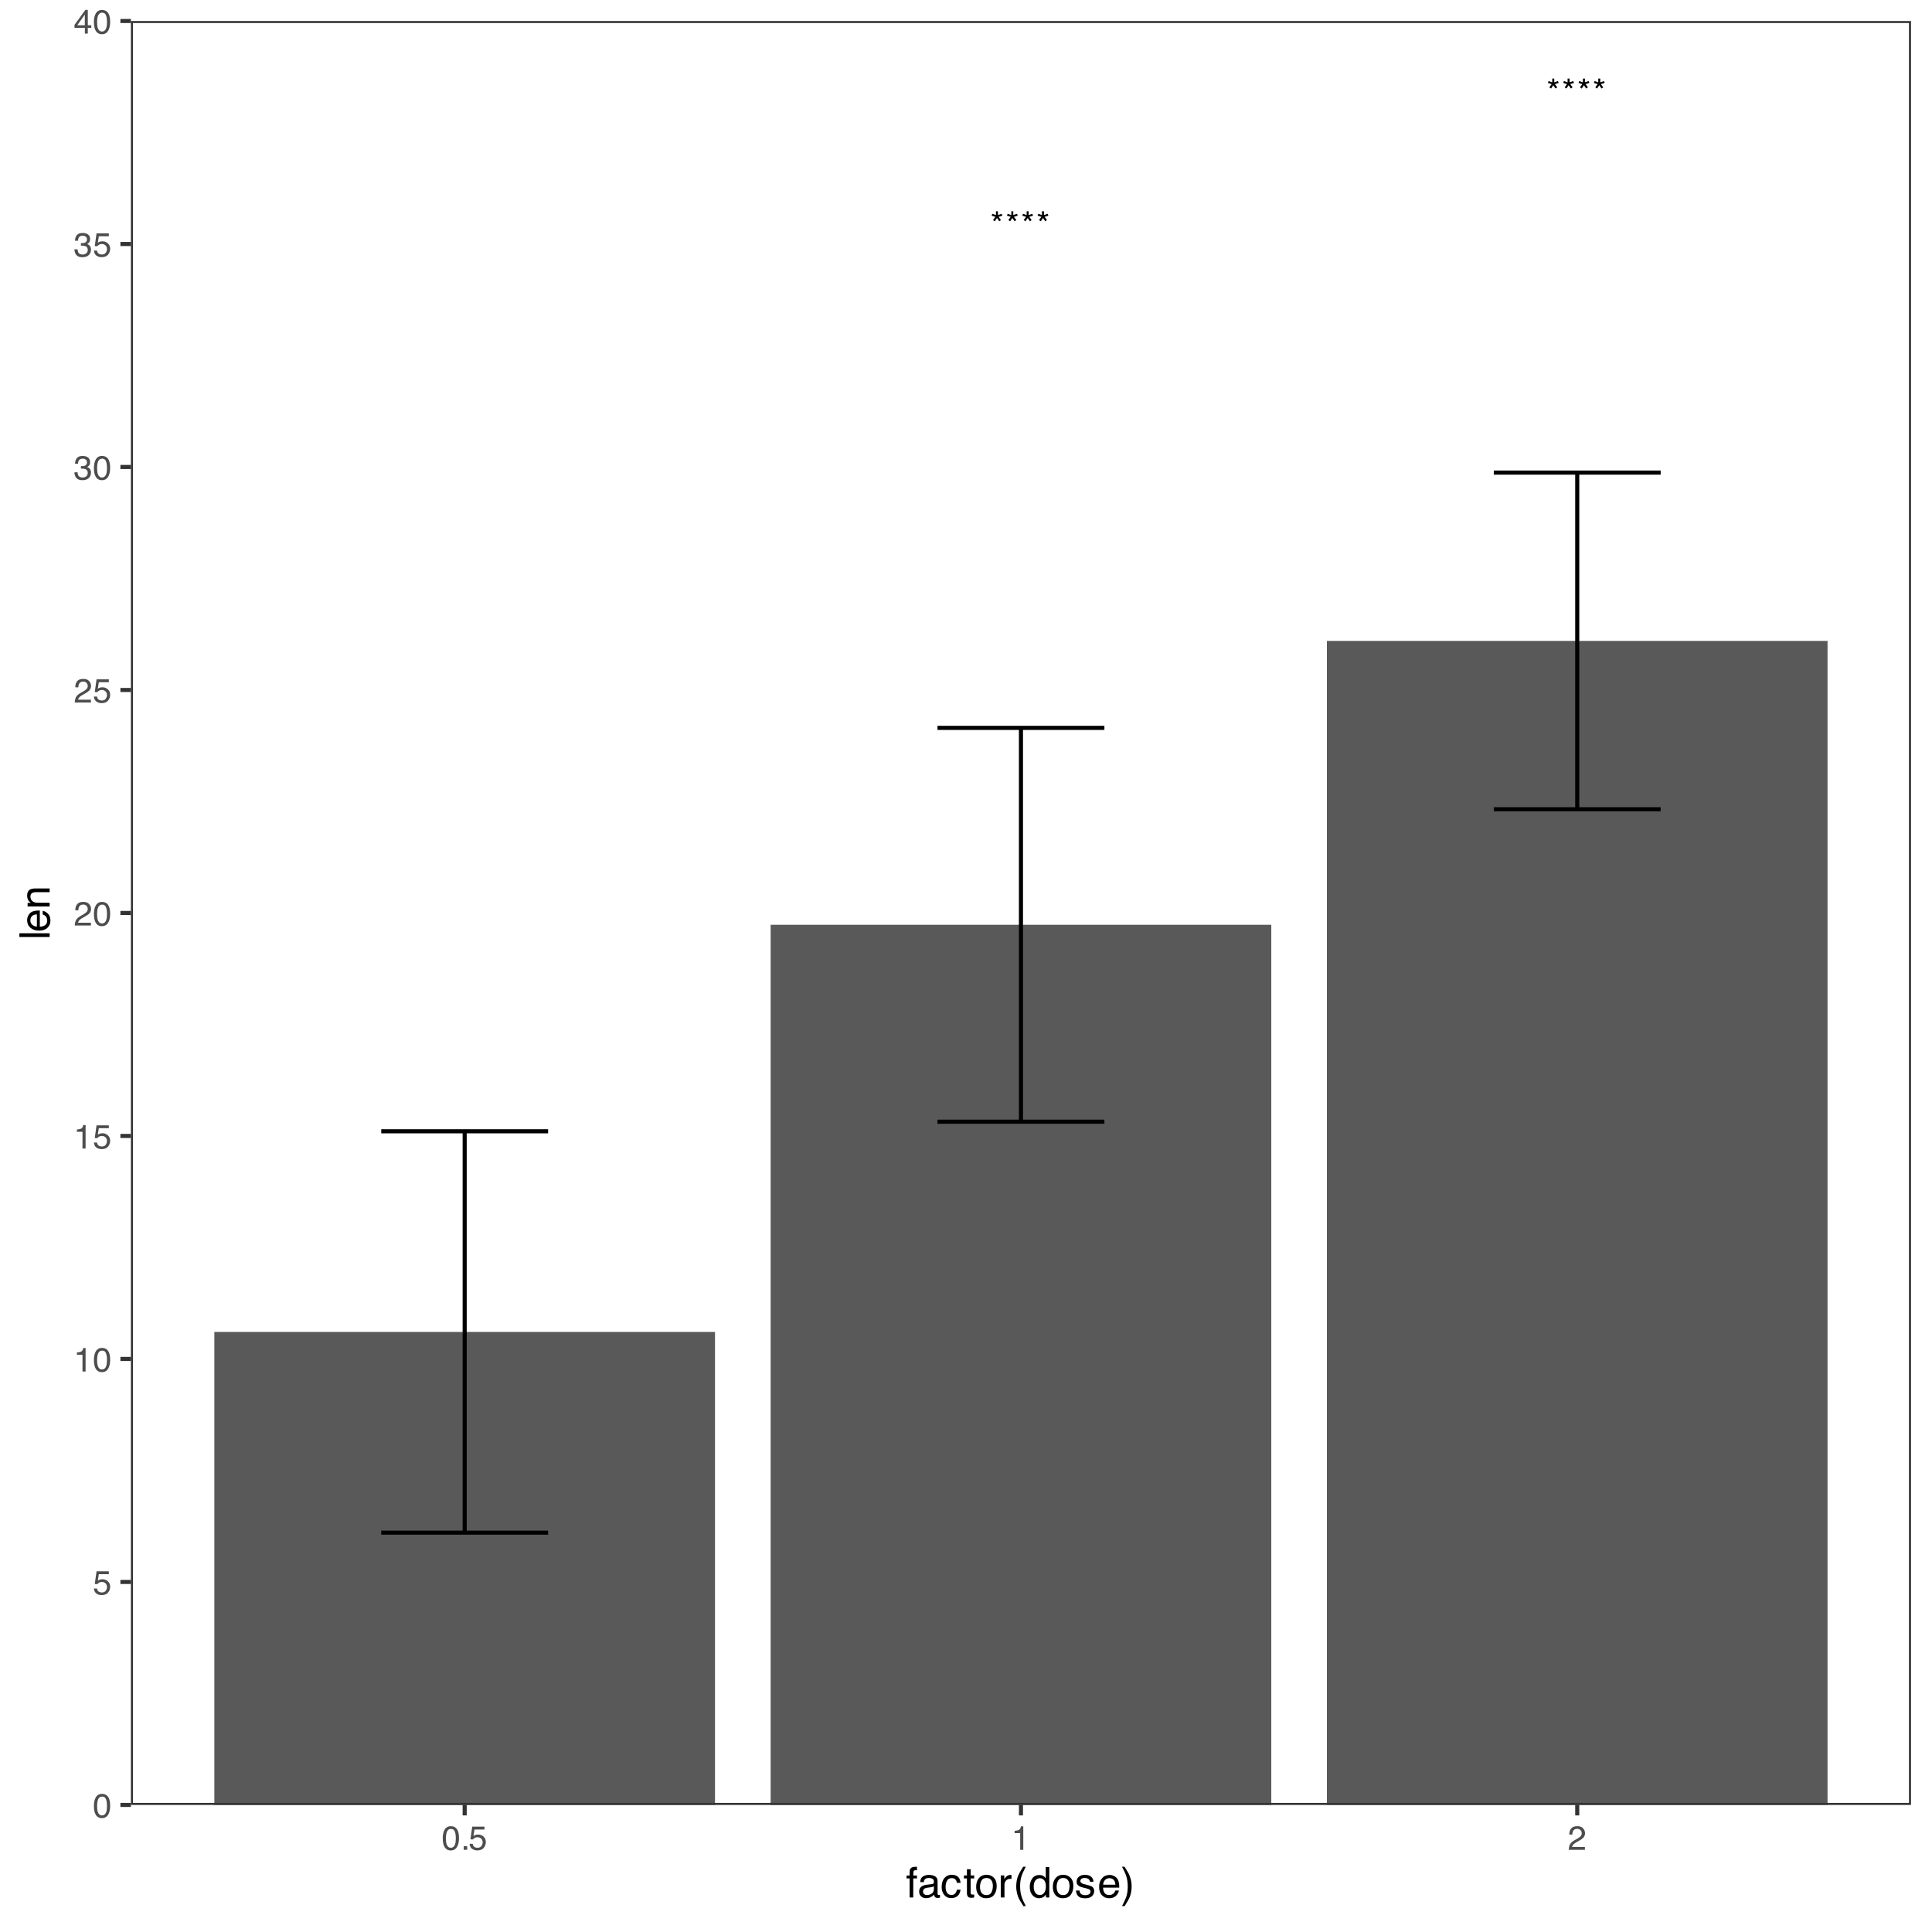
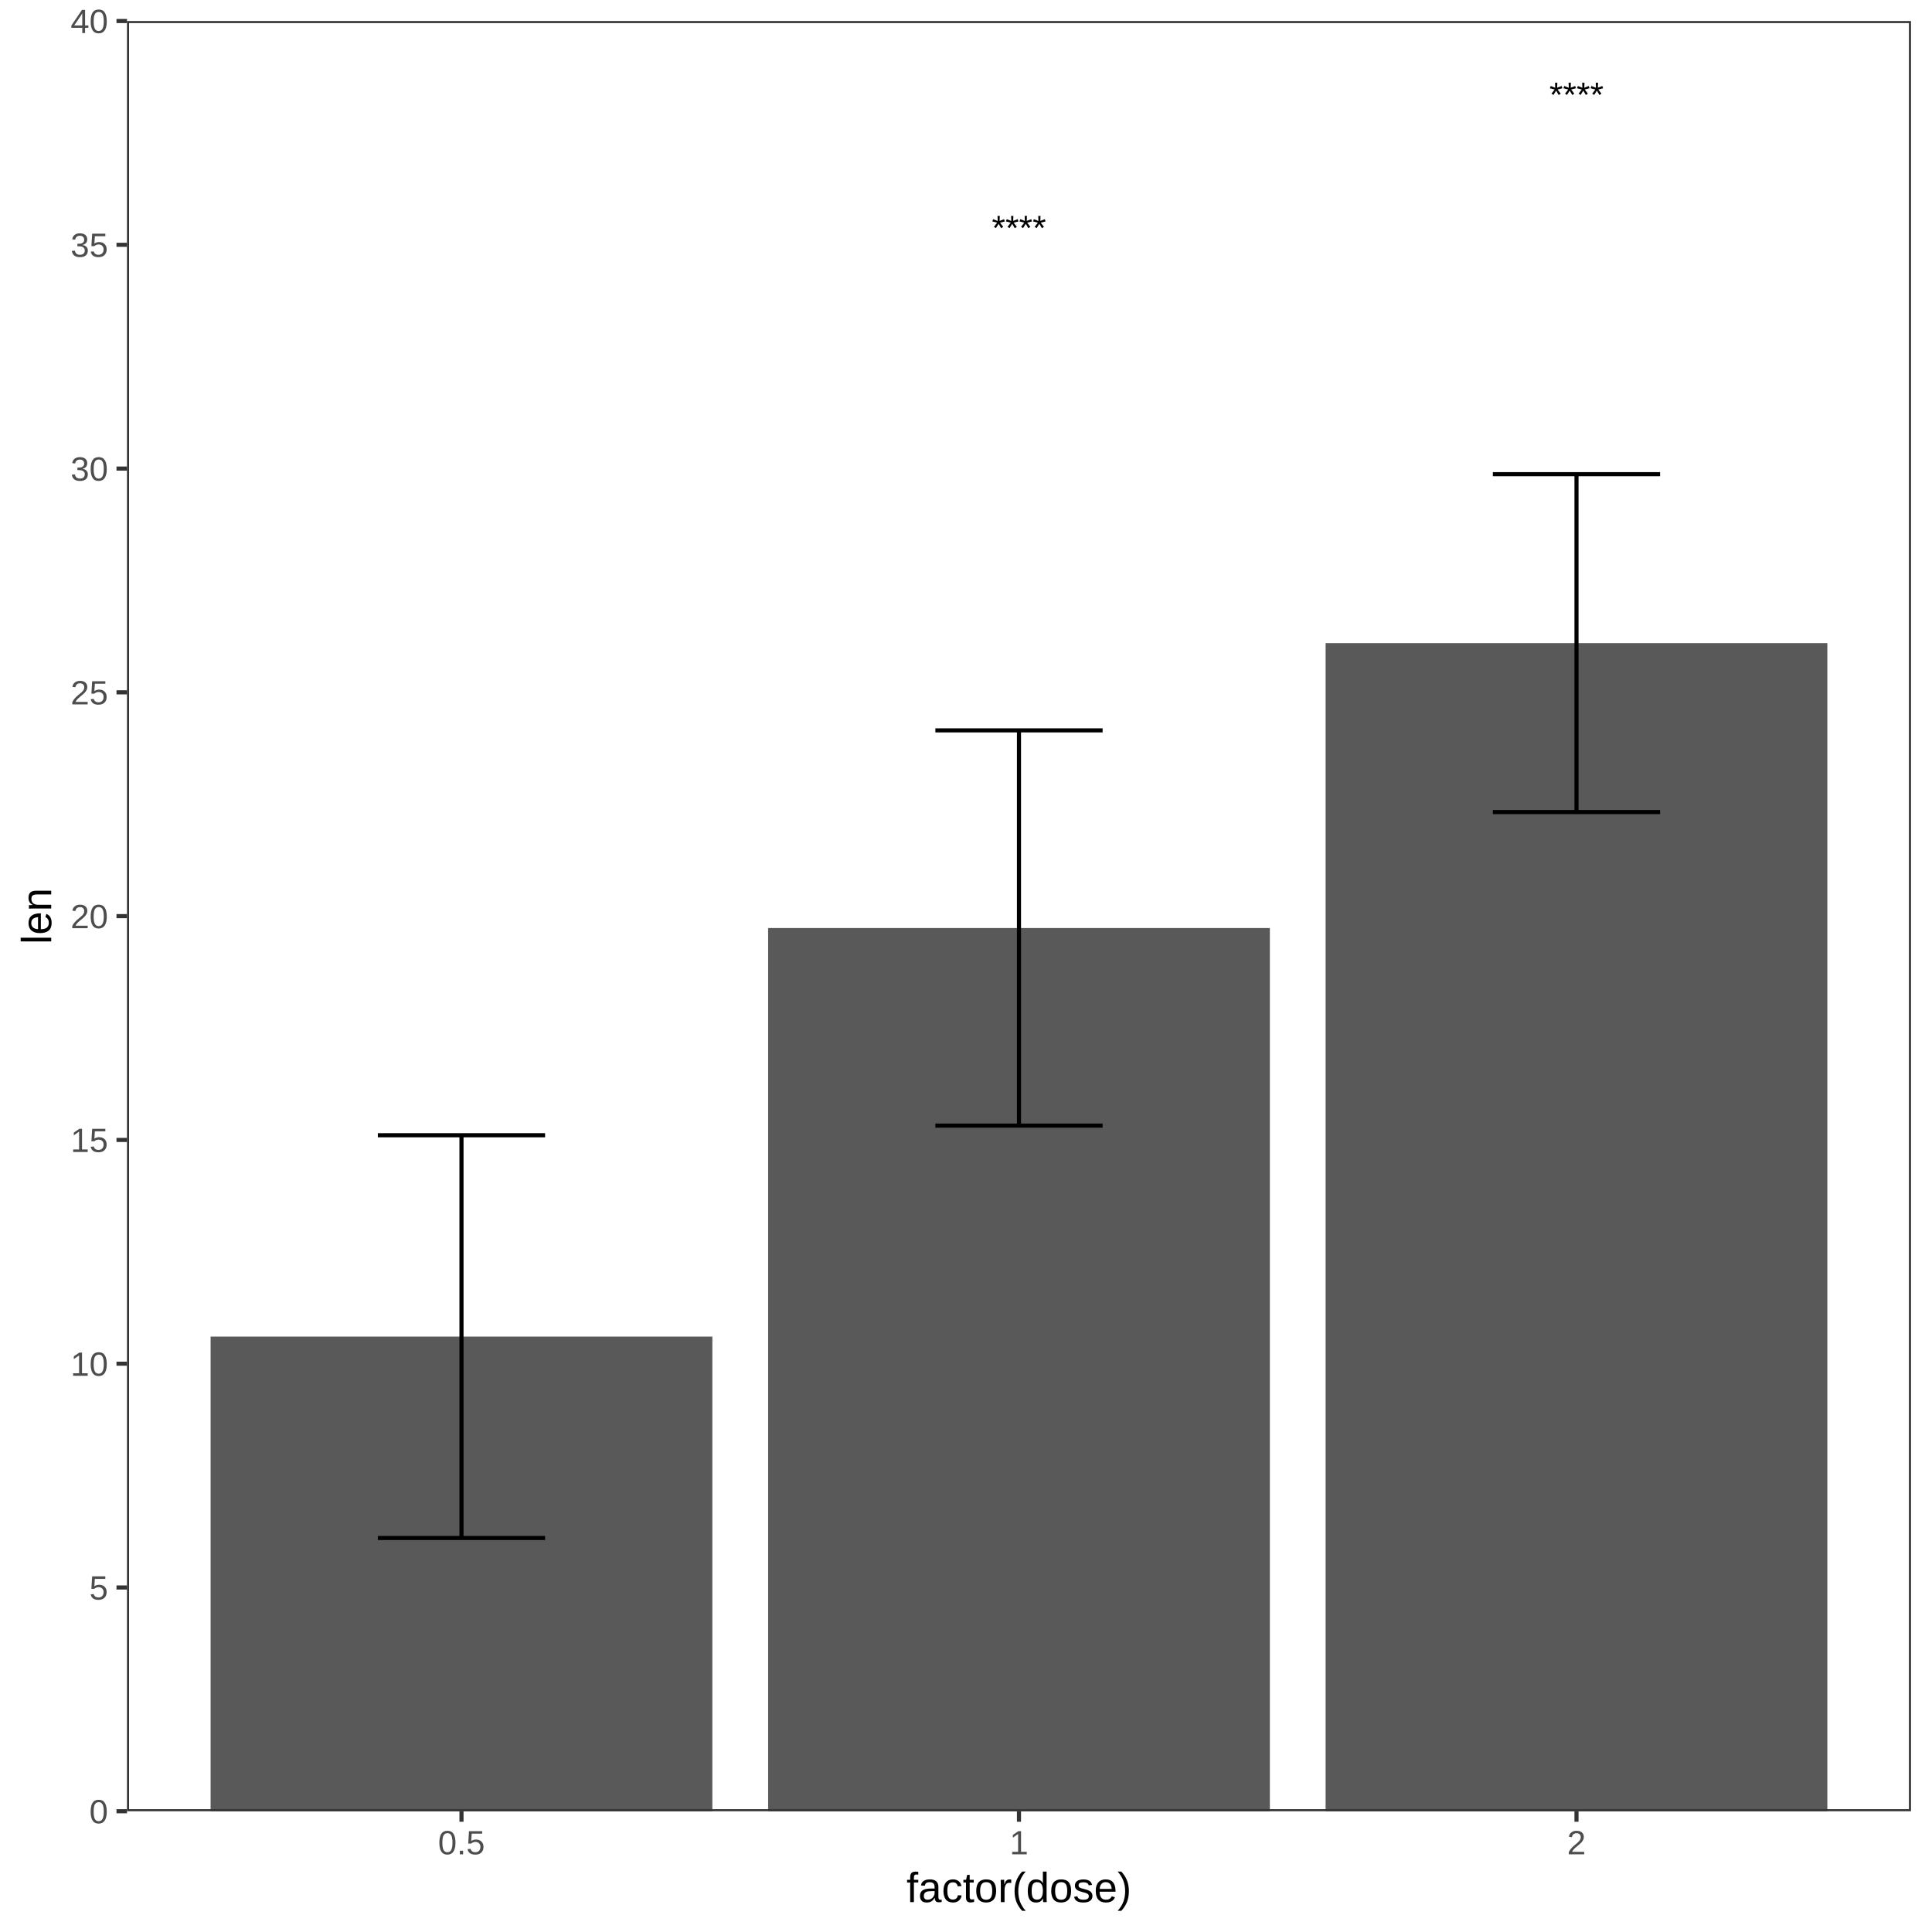
- <svg xmlns="http://www.w3.org/2000/svg" xmlns:xlink="http://www.w3.org/1999/xlink" width="504pt" height="504pt" viewBox="0 0 504 504">
-   <defs>
-     <g>
-       <g id="glyph-0-0">
-         <path d="M 0.297 0 L 0.297 -6.531 L 5.484 -6.531 L 5.484 0 Z M 4.656 -0.812 L 4.656 -5.719 L 1.109 -5.719 L 1.109 -0.812 Z M 4.656 -0.812 " />
-       </g>
-       <g id="glyph-0-1">
-         <path d="M 2 -6.531 L 2 -5.547 L 2.969 -5.875 L 3.156 -5.391 L 2.172 -5.078 L 2.781 -4.234 L 2.344 -3.922 L 1.75 -4.781 L 1.172 -3.922 L 0.719 -4.234 L 1.328 -5.078 L 0.344 -5.391 L 0.531 -5.875 L 1.484 -5.531 L 1.484 -6.531 Z M 2 -6.531 " />
-       </g>
-       <g id="glyph-1-0">
-         <path d="M 0.281 0 L 0.281 -6.312 L 5.297 -6.312 L 5.297 0 Z M 4.5 -0.797 L 4.5 -5.516 L 1.078 -5.516 L 1.078 -0.797 Z M 4.5 -0.797 " />
-       </g>
-       <g id="glyph-1-1">
-         <path d="M 2.375 -6.156 C 3.176 -6.156 3.754 -5.828 4.109 -5.172 C 4.379 -4.66 4.516 -3.961 4.516 -3.078 C 4.516 -2.242 4.391 -1.555 4.141 -1.016 C 3.785 -0.223 3.195 0.172 2.375 0.172 C 1.633 0.172 1.082 -0.148 0.719 -0.797 C 0.426 -1.328 0.281 -2.047 0.281 -2.953 C 0.281 -3.648 0.367 -4.25 0.547 -4.75 C 0.879 -5.688 1.488 -6.156 2.375 -6.156 Z M 2.375 -0.531 C 2.77 -0.531 3.086 -0.707 3.328 -1.062 C 3.566 -1.426 3.688 -2.086 3.688 -3.047 C 3.688 -3.754 3.598 -4.332 3.422 -4.781 C 3.254 -5.227 2.922 -5.453 2.422 -5.453 C 1.973 -5.453 1.641 -5.238 1.422 -4.812 C 1.211 -4.383 1.109 -3.754 1.109 -2.922 C 1.109 -2.297 1.176 -1.789 1.312 -1.406 C 1.52 -0.82 1.875 -0.531 2.375 -0.531 Z M 2.375 -0.531 " />
-       </g>
-       <g id="glyph-1-2">
-         <path d="M 1.094 -1.562 C 1.133 -1.125 1.336 -0.82 1.703 -0.656 C 1.879 -0.57 2.094 -0.531 2.344 -0.531 C 2.801 -0.531 3.141 -0.676 3.359 -0.969 C 3.578 -1.258 3.688 -1.582 3.688 -1.938 C 3.688 -2.363 3.555 -2.691 3.297 -2.922 C 3.035 -3.16 2.719 -3.281 2.344 -3.281 C 2.082 -3.281 1.852 -3.227 1.656 -3.125 C 1.469 -3.02 1.305 -2.879 1.172 -2.703 L 0.5 -2.734 L 0.969 -6.047 L 4.172 -6.047 L 4.172 -5.297 L 1.562 -5.297 L 1.297 -3.594 C 1.43 -3.695 1.566 -3.773 1.703 -3.828 C 1.93 -3.93 2.195 -3.984 2.5 -3.984 C 3.062 -3.984 3.535 -3.801 3.922 -3.438 C 4.316 -3.07 4.516 -2.609 4.516 -2.047 C 4.516 -1.461 4.332 -0.945 3.969 -0.5 C 3.613 -0.062 3.047 0.156 2.266 0.156 C 1.754 0.156 1.305 0.012 0.922 -0.266 C 0.547 -0.547 0.332 -0.977 0.281 -1.562 Z M 1.094 -1.562 " />
-       </g>
-       <g id="glyph-1-3">
-         <path d="M 0.844 -4.359 L 0.844 -4.953 C 1.395 -5.004 1.781 -5.094 2 -5.219 C 2.227 -5.344 2.395 -5.645 2.5 -6.125 L 3.109 -6.125 L 3.109 0 L 2.297 0 L 2.297 -4.359 Z M 0.844 -4.359 " />
-       </g>
-       <g id="glyph-1-4">
-         <path d="M 0.281 0 C 0.301 -0.531 0.406 -0.988 0.594 -1.375 C 0.789 -1.77 1.164 -2.129 1.719 -2.453 L 2.547 -2.922 C 2.91 -3.141 3.164 -3.328 3.312 -3.484 C 3.551 -3.711 3.672 -3.984 3.672 -4.297 C 3.672 -4.648 3.562 -4.93 3.344 -5.141 C 3.133 -5.359 2.848 -5.469 2.484 -5.469 C 1.961 -5.469 1.598 -5.266 1.391 -4.859 C 1.285 -4.648 1.227 -4.352 1.219 -3.969 L 0.422 -3.969 C 0.43 -4.5 0.531 -4.938 0.719 -5.281 C 1.051 -5.875 1.645 -6.172 2.5 -6.172 C 3.195 -6.172 3.707 -5.977 4.031 -5.594 C 4.363 -5.219 4.531 -4.797 4.531 -4.328 C 4.531 -3.836 4.352 -3.414 4 -3.062 C 3.801 -2.863 3.441 -2.617 2.922 -2.328 L 2.344 -2 C 2.062 -1.844 1.836 -1.695 1.672 -1.562 C 1.391 -1.312 1.211 -1.035 1.141 -0.734 L 4.5 -0.734 L 4.5 0 Z M 0.281 0 " />
-       </g>
-       <g id="glyph-1-5">
-         <path d="M 2.281 0.172 C 1.551 0.172 1.02 -0.023 0.688 -0.422 C 0.363 -0.828 0.203 -1.316 0.203 -1.891 L 1.016 -1.891 C 1.047 -1.492 1.117 -1.203 1.234 -1.016 C 1.441 -0.691 1.805 -0.531 2.328 -0.531 C 2.734 -0.531 3.055 -0.641 3.297 -0.859 C 3.547 -1.078 3.672 -1.359 3.672 -1.703 C 3.672 -2.129 3.539 -2.426 3.281 -2.594 C 3.031 -2.758 2.672 -2.844 2.203 -2.844 C 2.148 -2.844 2.098 -2.844 2.047 -2.844 C 1.992 -2.844 1.941 -2.844 1.891 -2.844 L 1.891 -3.516 C 1.973 -3.516 2.039 -3.508 2.094 -3.5 C 2.145 -3.5 2.203 -3.5 2.266 -3.5 C 2.555 -3.5 2.797 -3.547 2.984 -3.641 C 3.305 -3.797 3.469 -4.082 3.469 -4.5 C 3.469 -4.801 3.359 -5.035 3.141 -5.203 C 2.922 -5.367 2.672 -5.453 2.391 -5.453 C 1.867 -5.453 1.508 -5.281 1.312 -4.938 C 1.207 -4.75 1.145 -4.477 1.125 -4.125 L 0.359 -4.125 C 0.359 -4.582 0.453 -4.973 0.641 -5.297 C 0.953 -5.867 1.504 -6.156 2.297 -6.156 C 2.93 -6.156 3.422 -6.016 3.766 -5.734 C 4.109 -5.461 4.281 -5.062 4.281 -4.531 C 4.281 -4.145 4.176 -3.836 3.969 -3.609 C 3.844 -3.461 3.68 -3.348 3.484 -3.266 C 3.805 -3.172 4.055 -3 4.234 -2.75 C 4.422 -2.5 4.516 -2.191 4.516 -1.828 C 4.516 -1.234 4.316 -0.75 3.922 -0.375 C 3.535 -0.008 2.988 0.172 2.281 0.172 Z M 2.281 0.172 " />
-       </g>
-       <g id="glyph-1-6">
-         <path d="M 2.906 -2.172 L 2.906 -4.969 L 0.938 -2.172 Z M 2.922 0 L 2.922 -1.5 L 0.219 -1.5 L 0.219 -2.266 L 3.047 -6.172 L 3.688 -6.172 L 3.688 -2.172 L 4.594 -2.172 L 4.594 -1.5 L 3.688 -1.5 L 3.688 0 Z M 2.922 0 " />
-       </g>
-       <g id="glyph-1-7">
-         <path d="M 0.75 -0.938 L 1.656 -0.938 L 1.656 0 L 0.75 0 Z M 0.75 -0.938 " />
-       </g>
-       <g id="glyph-2-0">
-         <path d="M 0.359 0 L 0.359 -7.891 L 6.625 -7.891 L 6.625 0 Z M 5.625 -0.984 L 5.625 -6.906 L 1.344 -6.906 L 1.344 -0.984 Z M 5.625 -0.984 " />
-       </g>
-       <g id="glyph-2-1">
-         <path d="M 0.953 -6.625 C 0.961 -7.031 1.031 -7.328 1.156 -7.516 C 1.383 -7.836 1.82 -8 2.469 -8 C 2.531 -8 2.594 -8 2.656 -8 C 2.719 -8 2.789 -7.992 2.875 -7.984 L 2.875 -7.094 C 2.77 -7.102 2.695 -7.109 2.656 -7.109 C 2.613 -7.109 2.57 -7.109 2.531 -7.109 C 2.238 -7.109 2.062 -7.031 2 -6.875 C 1.945 -6.727 1.922 -6.344 1.922 -5.719 L 2.875 -5.719 L 2.875 -4.969 L 1.906 -4.969 L 1.906 0 L 0.953 0 L 0.953 -4.969 L 0.156 -4.969 L 0.156 -5.719 L 0.953 -5.719 Z M 0.953 -6.625 " />
-       </g>
-       <g id="glyph-2-2">
-         <path d="M 1.453 -1.531 C 1.453 -1.25 1.551 -1.023 1.75 -0.859 C 1.957 -0.703 2.203 -0.625 2.484 -0.625 C 2.816 -0.625 3.145 -0.703 3.469 -0.859 C 4.008 -1.117 4.281 -1.551 4.281 -2.156 L 4.281 -2.922 C 4.156 -2.848 4 -2.785 3.812 -2.734 C 3.633 -2.691 3.453 -2.656 3.266 -2.625 L 2.688 -2.562 C 2.332 -2.508 2.066 -2.438 1.891 -2.344 C 1.598 -2.164 1.453 -1.895 1.453 -1.531 Z M 3.797 -3.484 C 4.016 -3.516 4.16 -3.609 4.234 -3.766 C 4.273 -3.848 4.297 -3.973 4.297 -4.141 C 4.297 -4.461 4.176 -4.695 3.938 -4.844 C 3.707 -5 3.375 -5.078 2.938 -5.078 C 2.438 -5.078 2.082 -4.941 1.875 -4.672 C 1.75 -4.516 1.672 -4.289 1.641 -4 L 0.734 -4 C 0.754 -4.707 0.984 -5.195 1.422 -5.469 C 1.867 -5.75 2.383 -5.891 2.969 -5.891 C 3.645 -5.891 4.191 -5.758 4.609 -5.5 C 5.035 -5.25 5.25 -4.848 5.25 -4.297 L 5.25 -0.984 C 5.25 -0.891 5.266 -0.812 5.297 -0.75 C 5.336 -0.688 5.426 -0.656 5.562 -0.656 C 5.602 -0.656 5.648 -0.656 5.703 -0.656 C 5.766 -0.664 5.82 -0.676 5.875 -0.688 L 5.875 0.031 C 5.727 0.07 5.613 0.098 5.531 0.109 C 5.457 0.117 5.352 0.125 5.219 0.125 C 4.883 0.125 4.641 0.004 4.484 -0.234 C 4.41 -0.359 4.359 -0.535 4.328 -0.766 C 4.129 -0.504 3.844 -0.281 3.469 -0.094 C 3.102 0.09 2.695 0.188 2.25 0.188 C 1.719 0.188 1.281 0.023 0.938 -0.297 C 0.602 -0.617 0.438 -1.023 0.438 -1.516 C 0.438 -2.047 0.602 -2.457 0.938 -2.75 C 1.27 -3.039 1.707 -3.223 2.25 -3.297 Z M 2.984 -5.891 Z M 2.984 -5.891 " />
-       </g>
-       <g id="glyph-2-3">
-         <path d="M 2.922 -5.922 C 3.578 -5.922 4.109 -5.758 4.516 -5.438 C 4.922 -5.125 5.164 -4.582 5.25 -3.812 L 4.297 -3.812 C 4.242 -4.164 4.113 -4.457 3.906 -4.688 C 3.707 -4.926 3.379 -5.047 2.922 -5.047 C 2.305 -5.047 1.867 -4.75 1.609 -4.156 C 1.43 -3.758 1.344 -3.273 1.344 -2.703 C 1.344 -2.129 1.461 -1.645 1.703 -1.25 C 1.953 -0.852 2.336 -0.656 2.859 -0.656 C 3.266 -0.656 3.582 -0.773 3.812 -1.016 C 4.051 -1.266 4.211 -1.602 4.297 -2.031 L 5.25 -2.031 C 5.133 -1.27 4.863 -0.711 4.438 -0.359 C 4.008 -0.004 3.457 0.172 2.781 0.172 C 2.031 0.172 1.43 -0.102 0.984 -0.656 C 0.535 -1.207 0.312 -1.895 0.312 -2.719 C 0.312 -3.727 0.555 -4.516 1.047 -5.078 C 1.535 -5.641 2.16 -5.922 2.922 -5.922 Z M 2.781 -5.891 Z M 2.781 -5.891 " />
-       </g>
-       <g id="glyph-2-4">
-         <path d="M 0.906 -7.359 L 1.875 -7.359 L 1.875 -5.75 L 2.797 -5.75 L 2.797 -4.969 L 1.875 -4.969 L 1.875 -1.203 C 1.875 -1.004 1.941 -0.875 2.078 -0.812 C 2.16 -0.77 2.285 -0.75 2.453 -0.75 C 2.504 -0.75 2.555 -0.75 2.609 -0.75 C 2.66 -0.75 2.723 -0.754 2.797 -0.766 L 2.797 0 C 2.68 0.031 2.562 0.051 2.438 0.062 C 2.32 0.082 2.195 0.094 2.062 0.094 C 1.613 0.094 1.305 -0.02 1.141 -0.25 C 0.984 -0.488 0.906 -0.789 0.906 -1.156 L 0.906 -4.969 L 0.125 -4.969 L 0.125 -5.75 L 0.906 -5.75 Z M 0.906 -7.359 " />
-       </g>
-       <g id="glyph-2-5">
-         <path d="M 2.984 -0.625 C 3.629 -0.625 4.07 -0.863 4.312 -1.344 C 4.551 -1.832 4.672 -2.375 4.672 -2.969 C 4.672 -3.508 4.582 -3.945 4.406 -4.281 C 4.133 -4.812 3.664 -5.078 3 -5.078 C 2.406 -5.078 1.973 -4.848 1.703 -4.391 C 1.441 -3.941 1.312 -3.398 1.312 -2.766 C 1.312 -2.148 1.441 -1.641 1.703 -1.234 C 1.973 -0.828 2.398 -0.625 2.984 -0.625 Z M 3.031 -5.922 C 3.77 -5.922 4.395 -5.672 4.906 -5.172 C 5.414 -4.68 5.672 -3.957 5.672 -3 C 5.672 -2.07 5.445 -1.305 5 -0.703 C 4.551 -0.098 3.852 0.203 2.906 0.203 C 2.113 0.203 1.484 -0.062 1.016 -0.594 C 0.547 -1.125 0.312 -1.844 0.312 -2.75 C 0.312 -3.719 0.555 -4.488 1.047 -5.062 C 1.535 -5.633 2.195 -5.922 3.031 -5.922 Z M 3 -5.891 Z M 3 -5.891 " />
-       </g>
-       <g id="glyph-2-6">
-         <path d="M 0.734 -5.75 L 1.656 -5.75 L 1.656 -4.766 C 1.727 -4.953 1.91 -5.18 2.203 -5.453 C 2.492 -5.734 2.832 -5.875 3.219 -5.875 C 3.238 -5.875 3.27 -5.875 3.312 -5.875 C 3.352 -5.875 3.426 -5.867 3.531 -5.859 L 3.531 -4.828 C 3.477 -4.836 3.426 -4.844 3.375 -4.844 C 3.32 -4.852 3.27 -4.859 3.219 -4.859 C 2.727 -4.859 2.352 -4.703 2.094 -4.391 C 1.832 -4.078 1.703 -3.719 1.703 -3.312 L 1.703 0 L 0.734 0 Z M 0.734 -5.75 " />
-       </g>
-       <g id="glyph-2-7">
-         <path d="M 3.25 -8.016 C 2.688 -6.922 2.32 -6.117 2.156 -5.609 C 1.906 -4.828 1.781 -3.922 1.781 -2.891 C 1.781 -1.848 1.926 -0.898 2.219 -0.047 C 2.395 0.48 2.742 1.25 3.266 2.25 L 2.625 2.25 C 2.102 1.426 1.781 0.898 1.656 0.672 C 1.531 0.453 1.391 0.148 1.234 -0.234 C 1.035 -0.766 0.898 -1.332 0.828 -1.938 C 0.785 -2.25 0.766 -2.547 0.766 -2.828 C 0.766 -3.891 0.93 -4.832 1.266 -5.656 C 1.473 -6.188 1.91 -6.973 2.578 -8.016 Z M 3.25 -8.016 " />
-       </g>
-       <g id="glyph-2-8">
-         <path d="M 1.328 -2.812 C 1.328 -2.195 1.457 -1.68 1.719 -1.266 C 1.977 -0.848 2.395 -0.641 2.969 -0.641 C 3.414 -0.641 3.781 -0.832 4.062 -1.219 C 4.352 -1.602 4.5 -2.156 4.5 -2.875 C 4.5 -3.602 4.348 -4.141 4.047 -4.484 C 3.754 -4.836 3.391 -5.016 2.953 -5.016 C 2.473 -5.016 2.082 -4.828 1.781 -4.453 C 1.477 -4.078 1.328 -3.531 1.328 -2.812 Z M 2.781 -5.859 C 3.219 -5.859 3.586 -5.766 3.891 -5.578 C 4.055 -5.473 4.25 -5.285 4.469 -5.016 L 4.469 -7.922 L 5.391 -7.922 L 5.391 0 L 4.531 0 L 4.531 -0.797 C 4.301 -0.441 4.031 -0.188 3.719 -0.031 C 3.414 0.121 3.066 0.203 2.672 0.203 C 2.023 0.203 1.469 -0.062 1 -0.594 C 0.531 -1.133 0.297 -1.852 0.297 -2.75 C 0.297 -3.594 0.508 -4.32 0.938 -4.938 C 1.363 -5.551 1.977 -5.859 2.781 -5.859 Z M 2.781 -5.859 " />
-       </g>
-       <g id="glyph-2-9">
-         <path d="M 1.281 -1.812 C 1.312 -1.488 1.395 -1.238 1.531 -1.062 C 1.77 -0.75 2.191 -0.594 2.797 -0.594 C 3.148 -0.594 3.461 -0.672 3.734 -0.828 C 4.004 -0.984 4.141 -1.223 4.141 -1.547 C 4.141 -1.797 4.031 -1.984 3.812 -2.109 C 3.676 -2.191 3.398 -2.285 2.984 -2.391 L 2.219 -2.578 C 1.727 -2.703 1.367 -2.836 1.141 -2.984 C 0.723 -3.254 0.516 -3.617 0.516 -4.078 C 0.516 -4.617 0.707 -5.055 1.094 -5.391 C 1.488 -5.734 2.02 -5.906 2.688 -5.906 C 3.551 -5.906 4.176 -5.648 4.562 -5.141 C 4.801 -4.816 4.914 -4.469 4.906 -4.094 L 4 -4.094 C 3.977 -4.312 3.898 -4.508 3.766 -4.688 C 3.547 -4.945 3.16 -5.078 2.609 -5.078 C 2.242 -5.078 1.969 -5.004 1.781 -4.859 C 1.594 -4.723 1.5 -4.539 1.5 -4.312 C 1.5 -4.062 1.625 -3.863 1.875 -3.719 C 2.008 -3.625 2.219 -3.539 2.5 -3.469 L 3.141 -3.312 C 3.836 -3.145 4.301 -2.984 4.531 -2.828 C 4.914 -2.578 5.109 -2.191 5.109 -1.672 C 5.109 -1.148 4.91 -0.703 4.516 -0.328 C 4.129 0.035 3.539 0.219 2.75 0.219 C 1.895 0.219 1.285 0.023 0.922 -0.359 C 0.566 -0.754 0.379 -1.238 0.359 -1.812 Z M 2.719 -5.891 Z M 2.719 -5.891 " />
-       </g>
-       <g id="glyph-2-10">
-         <path d="M 3.109 -5.875 C 3.516 -5.875 3.906 -5.781 4.281 -5.594 C 4.664 -5.406 4.961 -5.156 5.172 -4.844 C 5.359 -4.562 5.484 -4.223 5.547 -3.828 C 5.609 -3.566 5.641 -3.145 5.641 -2.562 L 1.422 -2.562 C 1.441 -1.977 1.578 -1.508 1.828 -1.156 C 2.086 -0.812 2.488 -0.641 3.031 -0.641 C 3.539 -0.641 3.945 -0.805 4.25 -1.141 C 4.414 -1.328 4.535 -1.551 4.609 -1.812 L 5.562 -1.812 C 5.531 -1.594 5.441 -1.352 5.297 -1.094 C 5.16 -0.832 5.004 -0.625 4.828 -0.469 C 4.535 -0.176 4.176 0.02 3.75 0.125 C 3.508 0.176 3.242 0.203 2.953 0.203 C 2.234 0.203 1.625 -0.055 1.125 -0.578 C 0.633 -1.098 0.391 -1.828 0.391 -2.766 C 0.391 -3.691 0.641 -4.441 1.141 -5.016 C 1.641 -5.586 2.297 -5.875 3.109 -5.875 Z M 4.641 -3.328 C 4.609 -3.754 4.52 -4.094 4.375 -4.344 C 4.102 -4.801 3.66 -5.031 3.047 -5.031 C 2.598 -5.031 2.223 -4.867 1.922 -4.547 C 1.629 -4.234 1.473 -3.828 1.453 -3.328 Z M 3.016 -5.891 Z M 3.016 -5.891 " />
-       </g>
-       <g id="glyph-2-11">
-         <path d="M 0.375 2.25 C 0.945 1.133 1.316 0.32 1.484 -0.188 C 1.734 -0.957 1.859 -1.859 1.859 -2.891 C 1.859 -3.922 1.711 -4.867 1.422 -5.734 C 1.242 -6.266 0.891 -7.023 0.359 -8.016 L 1.016 -8.016 C 1.566 -7.141 1.898 -6.598 2.016 -6.391 C 2.129 -6.18 2.254 -5.895 2.391 -5.531 C 2.566 -5.082 2.691 -4.641 2.766 -4.203 C 2.836 -3.773 2.875 -3.359 2.875 -2.953 C 2.875 -1.891 2.707 -0.941 2.375 -0.109 C 2.156 0.418 1.711 1.207 1.047 2.25 Z M 0.375 2.25 " />
-       </g>
-       <g id="glyph-3-0">
-         <path d="M 0 -0.359 L -7.891 -0.359 L -7.891 -6.625 L 0 -6.625 Z M -0.984 -5.625 L -6.906 -5.625 L -6.906 -1.344 L -0.984 -1.344 Z M -0.984 -5.625 " />
-       </g>
-       <g id="glyph-3-1">
-         <path d="M -7.891 -0.734 L -7.891 -1.703 L 0 -1.703 L 0 -0.734 Z M -7.891 -0.734 " />
-       </g>
-       <g id="glyph-3-2">
-         <path d="M -5.875 -3.109 C -5.875 -3.516 -5.781 -3.906 -5.594 -4.281 C -5.406 -4.664 -5.156 -4.961 -4.844 -5.172 C -4.562 -5.359 -4.223 -5.484 -3.828 -5.547 C -3.566 -5.609 -3.145 -5.641 -2.562 -5.641 L -2.562 -1.422 C -1.977 -1.441 -1.508 -1.578 -1.156 -1.828 C -0.812 -2.086 -0.641 -2.488 -0.641 -3.031 C -0.641 -3.539 -0.805 -3.945 -1.141 -4.25 C -1.328 -4.414 -1.551 -4.535 -1.812 -4.609 L -1.812 -5.562 C -1.594 -5.531 -1.352 -5.441 -1.094 -5.297 C -0.832 -5.16 -0.625 -5.004 -0.469 -4.828 C -0.176 -4.535 0.02 -4.176 0.125 -3.75 C 0.176 -3.508 0.203 -3.242 0.203 -2.953 C 0.203 -2.234 -0.055 -1.625 -0.578 -1.125 C -1.098 -0.633 -1.828 -0.391 -2.766 -0.391 C -3.691 -0.391 -4.441 -0.641 -5.016 -1.141 C -5.586 -1.641 -5.875 -2.297 -5.875 -3.109 Z M -3.328 -4.641 C -3.754 -4.609 -4.094 -4.52 -4.344 -4.375 C -4.801 -4.102 -5.031 -3.66 -5.031 -3.047 C -5.031 -2.598 -4.867 -2.223 -4.547 -1.922 C -4.234 -1.629 -3.828 -1.473 -3.328 -1.453 Z M -5.891 -3.016 Z M -5.891 -3.016 " />
-       </g>
-       <g id="glyph-3-3">
-         <path d="M -5.75 -0.703 L -5.75 -1.625 L -4.938 -1.625 C -5.27 -1.895 -5.508 -2.18 -5.656 -2.484 C -5.801 -2.797 -5.875 -3.133 -5.875 -3.5 C -5.875 -4.32 -5.594 -4.875 -5.031 -5.156 C -4.719 -5.312 -4.27 -5.391 -3.688 -5.391 L 0 -5.391 L 0 -4.422 L -3.625 -4.422 C -3.977 -4.422 -4.258 -4.367 -4.469 -4.266 C -4.832 -4.086 -5.016 -3.773 -5.016 -3.328 C -5.016 -3.098 -4.988 -2.91 -4.938 -2.766 C -4.863 -2.492 -4.707 -2.258 -4.469 -2.062 C -4.281 -1.906 -4.082 -1.801 -3.875 -1.75 C -3.676 -1.695 -3.391 -1.672 -3.016 -1.672 L 0 -1.672 L 0 -0.703 Z M -5.891 -2.984 Z M -5.891 -2.984 " />
-       </g>
+ <svg xmlns="http://www.w3.org/2000/svg" width="504.00pt" height="504.00pt" viewBox="0 0 504.00 504.00">
+   <g class="svglite">
+     <defs>
+       <style type="text/css">
+     .svglite line, .svglite polyline, .svglite polygon, .svglite path, .svglite rect, .svglite circle {
+       fill: none;
+       stroke: #000000;
+       stroke-linecap: round;
+       stroke-linejoin: round;
+       stroke-miterlimit: 10.00;
+     }
+     .svglite text {
+       white-space: pre;
+     }
+     .svglite g.glyphgroup path {
+       fill: inherit;
+       stroke: none;
+     }
+   </style>
+     </defs>
+     <rect width="100%" height="100%" style="stroke: none; fill: #FFFFFF;" />
+     <defs>
+       <clipPath id="cpMC4wMHw1MDQuMDB8MC4wMHw1MDQuMDA=">
+         <rect x="0.00" y="0.00" width="504.00" height="504.00" />
+       </clipPath>
+     </defs>
+     <g clip-path="url(#cpMC4wMHw1MDQuMDB8MC4wMHw1MDQuMDA=)">
+       <rect x="0.00" y="0.00" width="504.00" height="504.00" style="stroke-width: 1.07; stroke: #FFFFFF; fill: #FFFFFF;" />
    </g>
-     <clipPath id="clip-0">
-       <path clip-rule="nonzero" d="M 34.152 5.48 L 498.523 5.48 L 498.523 470.852 L 34.152 470.852 Z M 34.152 5.48 " />
-     </clipPath>
-     <clipPath id="clip-1">
-       <path clip-rule="nonzero" d="M 55 347 L 187 347 L 187 470.852 L 55 470.852 Z M 55 347 " />
-     </clipPath>
-     <clipPath id="clip-2">
-       <path clip-rule="nonzero" d="M 201 241 L 332 241 L 332 470.852 L 201 470.852 Z M 201 241 " />
-     </clipPath>
-     <clipPath id="clip-3">
-       <path clip-rule="nonzero" d="M 346 167 L 477 167 L 477 470.852 L 346 470.852 Z M 346 167 " />
-     </clipPath>
-     <clipPath id="clip-4">
-       <path clip-rule="nonzero" d="M 34.152 5.48 L 498.523 5.48 L 498.523 470.852 L 34.152 470.852 Z M 34.152 5.48 " />
-     </clipPath>
-   </defs>
-   <rect x="-50.4" y="-50.4" width="604.8" height="604.8" fill="rgb(100%, 100%, 100%)" fill-opacity="1" />
-   <rect x="-50.4" y="-50.4" width="604.8" height="604.8" fill="rgb(100%, 100%, 100%)" fill-opacity="1" />
-   <path fill="none" stroke-width="1.067" stroke-linecap="round" stroke-linejoin="round" stroke="rgb(100%, 100%, 100%)" stroke-opacity="1" stroke-miterlimit="10" d="M 0 504 L 504 504 L 504 0 L 0 0 Z M 0 504 " />
-   <g clip-path="url(#clip-0)">
-     <path fill-rule="nonzero" fill="rgb(100%, 100%, 100%)" fill-opacity="1" d="M 34.152 470.848 L 498.523 470.848 L 498.523 5.477 L 34.152 5.477 Z M 34.152 470.848 " />
-   </g>
-   <g clip-path="url(#clip-1)">
-     <path fill-rule="nonzero" fill="rgb(34.902%, 34.902%, 34.902%)" fill-opacity="1" d="M 55.918 470.848 L 186.523 470.848 L 186.523 347.465 L 55.918 347.465 Z M 55.918 470.848 " />
-   </g>
-   <g clip-path="url(#clip-2)">
-     <path fill-rule="nonzero" fill="rgb(34.902%, 34.902%, 34.902%)" fill-opacity="1" d="M 201.035 470.848 L 331.641 470.848 L 331.641 241.246 L 201.035 241.246 Z M 201.035 470.848 " />
-   </g>
-   <g clip-path="url(#clip-3)">
-     <path fill-rule="nonzero" fill="rgb(34.902%, 34.902%, 34.902%)" fill-opacity="1" d="M 346.148 470.848 L 476.754 470.848 L 476.754 167.195 L 346.148 167.195 Z M 346.148 470.848 " />
-   </g>
-   <path fill="none" stroke-width="1.067" stroke-linecap="butt" stroke-linejoin="round" stroke="rgb(0%, 0%, 0%)" stroke-opacity="1" stroke-miterlimit="10" d="M 99.453 295.117 L 142.988 295.117 " />
-   <path fill="none" stroke-width="1.067" stroke-linecap="butt" stroke-linejoin="round" stroke="rgb(0%, 0%, 0%)" stroke-opacity="1" stroke-miterlimit="10" d="M 121.219 295.117 L 121.219 399.82 " />
-   <path fill="none" stroke-width="1.067" stroke-linecap="butt" stroke-linejoin="round" stroke="rgb(0%, 0%, 0%)" stroke-opacity="1" stroke-miterlimit="10" d="M 99.453 399.82 L 142.988 399.82 " />
-   <path fill="none" stroke-width="1.067" stroke-linecap="butt" stroke-linejoin="round" stroke="rgb(0%, 0%, 0%)" stroke-opacity="1" stroke-miterlimit="10" d="M 244.566 189.879 L 288.102 189.879 " />
-   <path fill="none" stroke-width="1.067" stroke-linecap="butt" stroke-linejoin="round" stroke="rgb(0%, 0%, 0%)" stroke-opacity="1" stroke-miterlimit="10" d="M 266.336 189.879 L 266.336 292.617 " />
-   <path fill="none" stroke-width="1.067" stroke-linecap="butt" stroke-linejoin="round" stroke="rgb(0%, 0%, 0%)" stroke-opacity="1" stroke-miterlimit="10" d="M 244.566 292.617 L 288.102 292.617 " />
-   <path fill="none" stroke-width="1.067" stroke-linecap="butt" stroke-linejoin="round" stroke="rgb(0%, 0%, 0%)" stroke-opacity="1" stroke-miterlimit="10" d="M 389.684 123.285 L 433.219 123.285 " />
-   <path fill="none" stroke-width="1.067" stroke-linecap="butt" stroke-linejoin="round" stroke="rgb(0%, 0%, 0%)" stroke-opacity="1" stroke-miterlimit="10" d="M 411.453 123.285 L 411.453 211.105 " />
-   <path fill="none" stroke-width="1.067" stroke-linecap="butt" stroke-linejoin="round" stroke="rgb(0%, 0%, 0%)" stroke-opacity="1" stroke-miterlimit="10" d="M 389.684 211.105 L 433.219 211.105 " />
-   <g fill="rgb(0%, 0%, 0%)" fill-opacity="1">
-     <use xlink:href="#glyph-0-1" x="258.336" y="61.647" />
-     <use xlink:href="#glyph-0-1" x="262.336" y="61.647" />
-     <use xlink:href="#glyph-0-1" x="266.336" y="61.647" />
-     <use xlink:href="#glyph-0-1" x="270.336" y="61.647" />
-   </g>
-   <g fill="rgb(0%, 0%, 0%)" fill-opacity="1">
-     <use xlink:href="#glyph-0-1" x="403.453" y="27.022" />
-     <use xlink:href="#glyph-0-1" x="407.453" y="27.022" />
-     <use xlink:href="#glyph-0-1" x="411.453" y="27.022" />
-     <use xlink:href="#glyph-0-1" x="415.453" y="27.022" />
-   </g>
-   <g clip-path="url(#clip-4)">
-     <path fill="none" stroke-width="1.067" stroke-linecap="round" stroke-linejoin="round" stroke="rgb(20%, 20%, 20%)" stroke-opacity="1" stroke-miterlimit="10" d="M 34.152 470.848 L 498.523 470.848 L 498.523 5.477 L 34.152 5.477 Z M 34.152 470.848 " />
-   </g>
-   <g fill="rgb(30.196%, 30.196%, 30.196%)" fill-opacity="1">
-     <use xlink:href="#glyph-1-1" x="24.219" y="474.124" />
-   </g>
-   <g fill="rgb(30.196%, 30.196%, 30.196%)" fill-opacity="1">
-     <use xlink:href="#glyph-1-2" x="24.219" y="415.956" />
-   </g>
-   <g fill="rgb(30.196%, 30.196%, 30.196%)" fill-opacity="1">
-     <use xlink:href="#glyph-1-3" x="19.219" y="357.784" />
-     <use xlink:href="#glyph-1-1" x="24.219" y="357.784" />
-   </g>
-   <g fill="rgb(30.196%, 30.196%, 30.196%)" fill-opacity="1">
-     <use xlink:href="#glyph-1-3" x="19.219" y="299.612" />
-     <use xlink:href="#glyph-1-2" x="24.219" y="299.612" />
-   </g>
-   <g fill="rgb(30.196%, 30.196%, 30.196%)" fill-opacity="1">
-     <use xlink:href="#glyph-1-4" x="19.219" y="241.44" />
-     <use xlink:href="#glyph-1-1" x="24.219" y="241.44" />
-   </g>
-   <g fill="rgb(30.196%, 30.196%, 30.196%)" fill-opacity="1">
-     <use xlink:href="#glyph-1-4" x="19.219" y="183.269" />
-     <use xlink:href="#glyph-1-2" x="24.219" y="183.269" />
-   </g>
-   <g fill="rgb(30.196%, 30.196%, 30.196%)" fill-opacity="1">
-     <use xlink:href="#glyph-1-5" x="19.219" y="125.097" />
-     <use xlink:href="#glyph-1-1" x="24.219" y="125.097" />
-   </g>
-   <g fill="rgb(30.196%, 30.196%, 30.196%)" fill-opacity="1">
-     <use xlink:href="#glyph-1-5" x="19.219" y="66.929" />
-     <use xlink:href="#glyph-1-2" x="24.219" y="66.929" />
-   </g>
-   <g fill="rgb(30.196%, 30.196%, 30.196%)" fill-opacity="1">
-     <use xlink:href="#glyph-1-6" x="19.219" y="8.757" />
-     <use xlink:href="#glyph-1-1" x="24.219" y="8.757" />
-   </g>
-   <path fill="none" stroke-width="1.067" stroke-linecap="butt" stroke-linejoin="round" stroke="rgb(20%, 20%, 20%)" stroke-opacity="1" stroke-miterlimit="10" d="M 31.41 470.848 L 34.152 470.848 " />
-   <path fill="none" stroke-width="1.067" stroke-linecap="butt" stroke-linejoin="round" stroke="rgb(20%, 20%, 20%)" stroke-opacity="1" stroke-miterlimit="10" d="M 31.41 412.68 L 34.152 412.68 " />
-   <path fill="none" stroke-width="1.067" stroke-linecap="butt" stroke-linejoin="round" stroke="rgb(20%, 20%, 20%)" stroke-opacity="1" stroke-miterlimit="10" d="M 31.41 354.508 L 34.152 354.508 " />
-   <path fill="none" stroke-width="1.067" stroke-linecap="butt" stroke-linejoin="round" stroke="rgb(20%, 20%, 20%)" stroke-opacity="1" stroke-miterlimit="10" d="M 31.41 296.336 L 34.152 296.336 " />
-   <path fill="none" stroke-width="1.067" stroke-linecap="butt" stroke-linejoin="round" stroke="rgb(20%, 20%, 20%)" stroke-opacity="1" stroke-miterlimit="10" d="M 31.41 238.164 L 34.152 238.164 " />
-   <path fill="none" stroke-width="1.067" stroke-linecap="butt" stroke-linejoin="round" stroke="rgb(20%, 20%, 20%)" stroke-opacity="1" stroke-miterlimit="10" d="M 31.41 179.992 L 34.152 179.992 " />
-   <path fill="none" stroke-width="1.067" stroke-linecap="butt" stroke-linejoin="round" stroke="rgb(20%, 20%, 20%)" stroke-opacity="1" stroke-miterlimit="10" d="M 31.41 121.82 L 34.152 121.82 " />
-   <path fill="none" stroke-width="1.067" stroke-linecap="butt" stroke-linejoin="round" stroke="rgb(20%, 20%, 20%)" stroke-opacity="1" stroke-miterlimit="10" d="M 31.41 63.652 L 34.152 63.652 " />
-   <path fill="none" stroke-width="1.067" stroke-linecap="butt" stroke-linejoin="round" stroke="rgb(20%, 20%, 20%)" stroke-opacity="1" stroke-miterlimit="10" d="M 31.41 5.48 L 34.152 5.48 " />
-   <path fill="none" stroke-width="1.067" stroke-linecap="butt" stroke-linejoin="round" stroke="rgb(20%, 20%, 20%)" stroke-opacity="1" stroke-miterlimit="10" d="M 121.219 473.59 L 121.219 470.848 " />
-   <path fill="none" stroke-width="1.067" stroke-linecap="butt" stroke-linejoin="round" stroke="rgb(20%, 20%, 20%)" stroke-opacity="1" stroke-miterlimit="10" d="M 266.336 473.59 L 266.336 470.848 " />
-   <path fill="none" stroke-width="1.067" stroke-linecap="butt" stroke-linejoin="round" stroke="rgb(20%, 20%, 20%)" stroke-opacity="1" stroke-miterlimit="10" d="M 411.453 473.59 L 411.453 470.848 " />
-   <g fill="rgb(30.196%, 30.196%, 30.196%)" fill-opacity="1">
-     <use xlink:href="#glyph-1-1" x="115.219" y="482.558" />
-     <use xlink:href="#glyph-1-7" x="120.219" y="482.558" />
-     <use xlink:href="#glyph-1-2" x="122.219" y="482.558" />
-   </g>
-   <g fill="rgb(30.196%, 30.196%, 30.196%)" fill-opacity="1">
-     <use xlink:href="#glyph-1-3" x="263.836" y="482.558" />
-   </g>
-   <g fill="rgb(30.196%, 30.196%, 30.196%)" fill-opacity="1">
-     <use xlink:href="#glyph-1-4" x="408.953" y="482.558" />
-   </g>
-   <g fill="rgb(0%, 0%, 0%)" fill-opacity="1">
-     <use xlink:href="#glyph-2-1" x="236.336" y="494.99" />
-     <use xlink:href="#glyph-2-2" x="239.336" y="494.99" />
-     <use xlink:href="#glyph-2-3" x="245.336" y="494.99" />
-     <use xlink:href="#glyph-2-4" x="251.336" y="494.99" />
-     <use xlink:href="#glyph-2-5" x="254.336" y="494.99" />
-     <use xlink:href="#glyph-2-6" x="260.336" y="494.99" />
-     <use xlink:href="#glyph-2-7" x="264.336" y="494.99" />
-     <use xlink:href="#glyph-2-8" x="268.336" y="494.99" />
-     <use xlink:href="#glyph-2-5" x="274.336" y="494.99" />
-     <use xlink:href="#glyph-2-9" x="280.336" y="494.99" />
-     <use xlink:href="#glyph-2-10" x="286.336" y="494.99" />
-     <use xlink:href="#glyph-2-11" x="292.336" y="494.99" />
-   </g>
-   <g fill="rgb(0%, 0%, 0%)" fill-opacity="1">
-     <use xlink:href="#glyph-3-1" x="12.951" y="245.164" />
-     <use xlink:href="#glyph-3-2" x="12.951" y="243.164" />
-     <use xlink:href="#glyph-3-3" x="12.951" y="237.164" />
+     <defs>
+       <clipPath id="cpMzMuMTN8NDk4LjUyfDUuNDh8NDcyLjUw">
+         <rect x="33.13" y="5.48" width="465.39" height="467.02" />
+       </clipPath>
+     </defs>
+     <g clip-path="url(#cpMzMuMTN8NDk4LjUyfDUuNDh8NDcyLjUw)">
+       <rect x="33.13" y="5.48" width="465.39" height="467.02" style="stroke-width: 1.07; stroke: none; fill: #FFFFFF;" />
+       <rect x="54.94" y="348.68" width="130.89" height="123.82" style="stroke-width: 1.07; stroke: none; stroke-linecap: butt; stroke-linejoin: miter; fill: #595959;" />
+       <rect x="200.38" y="242.09" width="130.89" height="230.42" style="stroke-width: 1.07; stroke: none; stroke-linecap: butt; stroke-linejoin: miter; fill: #595959;" />
+       <rect x="345.81" y="167.77" width="130.89" height="304.73" style="stroke-width: 1.07; stroke: none; stroke-linecap: butt; stroke-linejoin: miter; fill: #595959;" />
+       <polyline points="98.57,296.15 142.20,296.15 " style="stroke-width: 1.07; stroke-linecap: butt;" />
+       <polyline points="120.39,296.15 120.39,401.22 " style="stroke-width: 1.07; stroke-linecap: butt;" />
+       <polyline points="98.57,401.22 142.20,401.22 " style="stroke-width: 1.07; stroke-linecap: butt;" />
+       <polyline points="244.01,190.53 287.64,190.53 " style="stroke-width: 1.07; stroke-linecap: butt;" />
+       <polyline points="265.82,190.53 265.82,293.64 " style="stroke-width: 1.07; stroke-linecap: butt;" />
+       <polyline points="244.01,293.64 287.64,293.64 " style="stroke-width: 1.07; stroke-linecap: butt;" />
+       <polyline points="389.44,123.70 433.07,123.70 " style="stroke-width: 1.07; stroke-linecap: butt;" />
+       <polyline points="411.26,123.70 411.26,211.84 " style="stroke-width: 1.07; stroke-linecap: butt;" />
+       <polyline points="389.44,211.84 433.07,211.84 " style="stroke-width: 1.07; stroke-linecap: butt;" />
+       <text x="265.82" y="62.58" text-anchor="middle" style="font-size: 9.10px; font-family: &quot;Arial&quot;;" textLength="14.12px" lengthAdjust="spacingAndGlyphs">****</text>
+       <text x="411.26" y="27.84" text-anchor="middle" style="font-size: 9.10px; font-family: &quot;Arial&quot;;" textLength="14.12px" lengthAdjust="spacingAndGlyphs">****</text>
+       <rect x="33.13" y="5.48" width="465.39" height="467.02" style="stroke-width: 1.07; stroke: #333333;" />
+     </g>
+     <g clip-path="url(#cpMC4wMHw1MDQuMDB8MC4wMHw1MDQuMDA=)">
+       <text x="28.20" y="475.65" text-anchor="end" style="font-size: 8.80px;fill: #4D4D4D; font-family: &quot;Arial&quot;;" textLength="4.89px" lengthAdjust="spacingAndGlyphs">0</text>
+       <text x="28.20" y="417.28" text-anchor="end" style="font-size: 8.80px;fill: #4D4D4D; font-family: &quot;Arial&quot;;" textLength="4.89px" lengthAdjust="spacingAndGlyphs">5</text>
+       <text x="28.20" y="358.90" text-anchor="end" style="font-size: 8.80px;fill: #4D4D4D; font-family: &quot;Arial&quot;;" textLength="9.78px" lengthAdjust="spacingAndGlyphs">10</text>
+       <text x="28.20" y="300.52" text-anchor="end" style="font-size: 8.80px;fill: #4D4D4D; font-family: &quot;Arial&quot;;" textLength="9.78px" lengthAdjust="spacingAndGlyphs">15</text>
+       <text x="28.20" y="242.14" text-anchor="end" style="font-size: 8.80px;fill: #4D4D4D; font-family: &quot;Arial&quot;;" textLength="9.78px" lengthAdjust="spacingAndGlyphs">20</text>
+       <text x="28.20" y="183.76" text-anchor="end" style="font-size: 8.80px;fill: #4D4D4D; font-family: &quot;Arial&quot;;" textLength="9.78px" lengthAdjust="spacingAndGlyphs">25</text>
+       <text x="28.20" y="125.39" text-anchor="end" style="font-size: 8.80px;fill: #4D4D4D; font-family: &quot;Arial&quot;;" textLength="9.78px" lengthAdjust="spacingAndGlyphs">30</text>
+       <text x="28.20" y="67.01" text-anchor="end" style="font-size: 8.80px;fill: #4D4D4D; font-family: &quot;Arial&quot;;" textLength="9.78px" lengthAdjust="spacingAndGlyphs">35</text>
+       <text x="28.20" y="8.63" text-anchor="end" style="font-size: 8.80px;fill: #4D4D4D; font-family: &quot;Arial&quot;;" textLength="9.78px" lengthAdjust="spacingAndGlyphs">40</text>
+       <polyline points="30.39,472.50 33.13,472.50 " style="stroke-width: 1.07; stroke: #333333; stroke-linecap: butt;" />
+       <polyline points="30.39,414.13 33.13,414.13 " style="stroke-width: 1.07; stroke: #333333; stroke-linecap: butt;" />
+       <polyline points="30.39,355.75 33.13,355.75 " style="stroke-width: 1.07; stroke: #333333; stroke-linecap: butt;" />
+       <polyline points="30.39,297.37 33.13,297.37 " style="stroke-width: 1.07; stroke: #333333; stroke-linecap: butt;" />
+       <polyline points="30.39,238.99 33.13,238.99 " style="stroke-width: 1.07; stroke: #333333; stroke-linecap: butt;" />
+       <polyline points="30.39,180.61 33.13,180.61 " style="stroke-width: 1.07; stroke: #333333; stroke-linecap: butt;" />
+       <polyline points="30.39,122.24 33.13,122.24 " style="stroke-width: 1.07; stroke: #333333; stroke-linecap: butt;" />
+       <polyline points="30.39,63.86 33.13,63.86 " style="stroke-width: 1.07; stroke: #333333; stroke-linecap: butt;" />
+       <polyline points="30.39,5.48 33.13,5.48 " style="stroke-width: 1.07; stroke: #333333; stroke-linecap: butt;" />
+       <polyline points="120.39,475.24 120.39,472.50 " style="stroke-width: 1.07; stroke: #333333; stroke-linecap: butt;" />
+       <polyline points="265.82,475.24 265.82,472.50 " style="stroke-width: 1.07; stroke: #333333; stroke-linecap: butt;" />
+       <polyline points="411.26,475.24 411.26,472.50 " style="stroke-width: 1.07; stroke: #333333; stroke-linecap: butt;" />
+       <text x="120.39" y="483.74" text-anchor="middle" style="font-size: 8.80px;fill: #4D4D4D; font-family: &quot;Arial&quot;;" textLength="12.22px" lengthAdjust="spacingAndGlyphs">0.5</text>
+       <text x="265.82" y="483.74" text-anchor="middle" style="font-size: 8.80px;fill: #4D4D4D; font-family: &quot;Arial&quot;;" textLength="4.89px" lengthAdjust="spacingAndGlyphs">1</text>
+       <text x="411.26" y="483.74" text-anchor="middle" style="font-size: 8.80px;fill: #4D4D4D; font-family: &quot;Arial&quot;;" textLength="4.89px" lengthAdjust="spacingAndGlyphs">2</text>
+       <text x="265.82" y="496.20" text-anchor="middle" style="font-size: 11.00px; font-family: &quot;Arial&quot;;" textLength="58.72px" lengthAdjust="spacingAndGlyphs">factor(dose)</text>
+       <text transform="translate(13.36,238.99) rotate(-90)" text-anchor="middle" style="font-size: 11.00px; font-family: &quot;Arial&quot;;" textLength="14.69px" lengthAdjust="spacingAndGlyphs">len</text>
+     </g>
  </g>
</svg>
